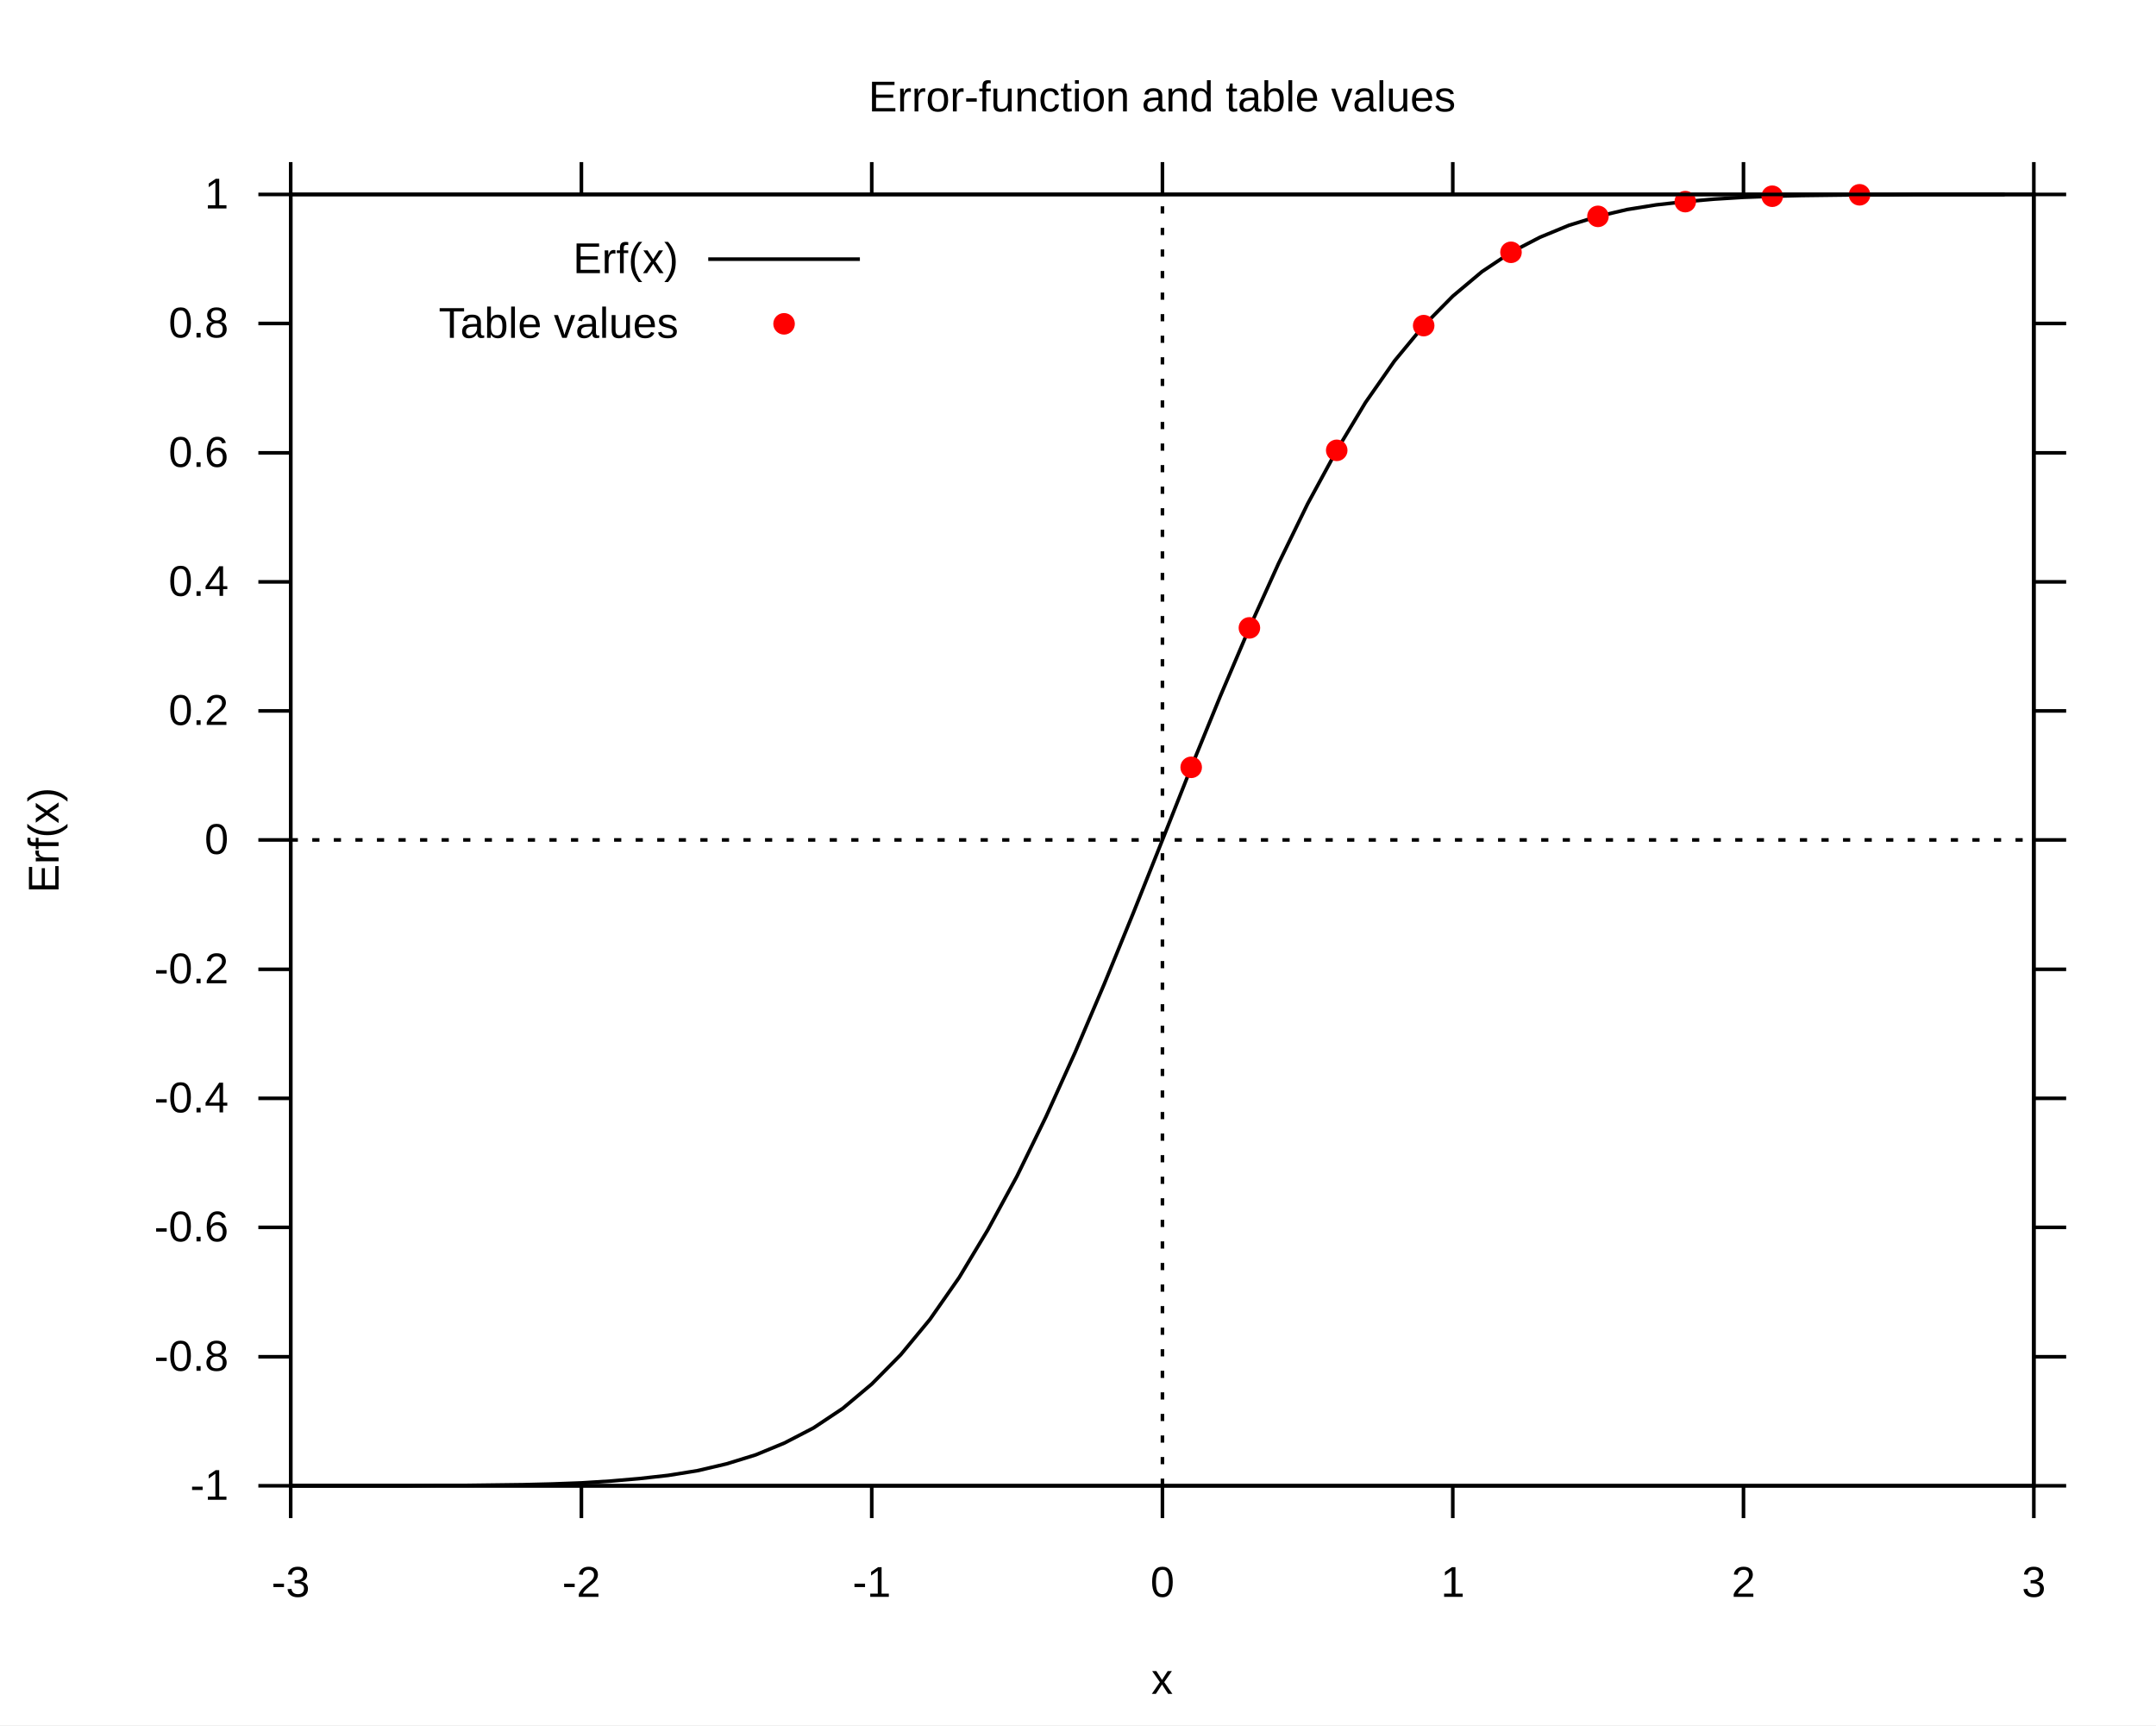
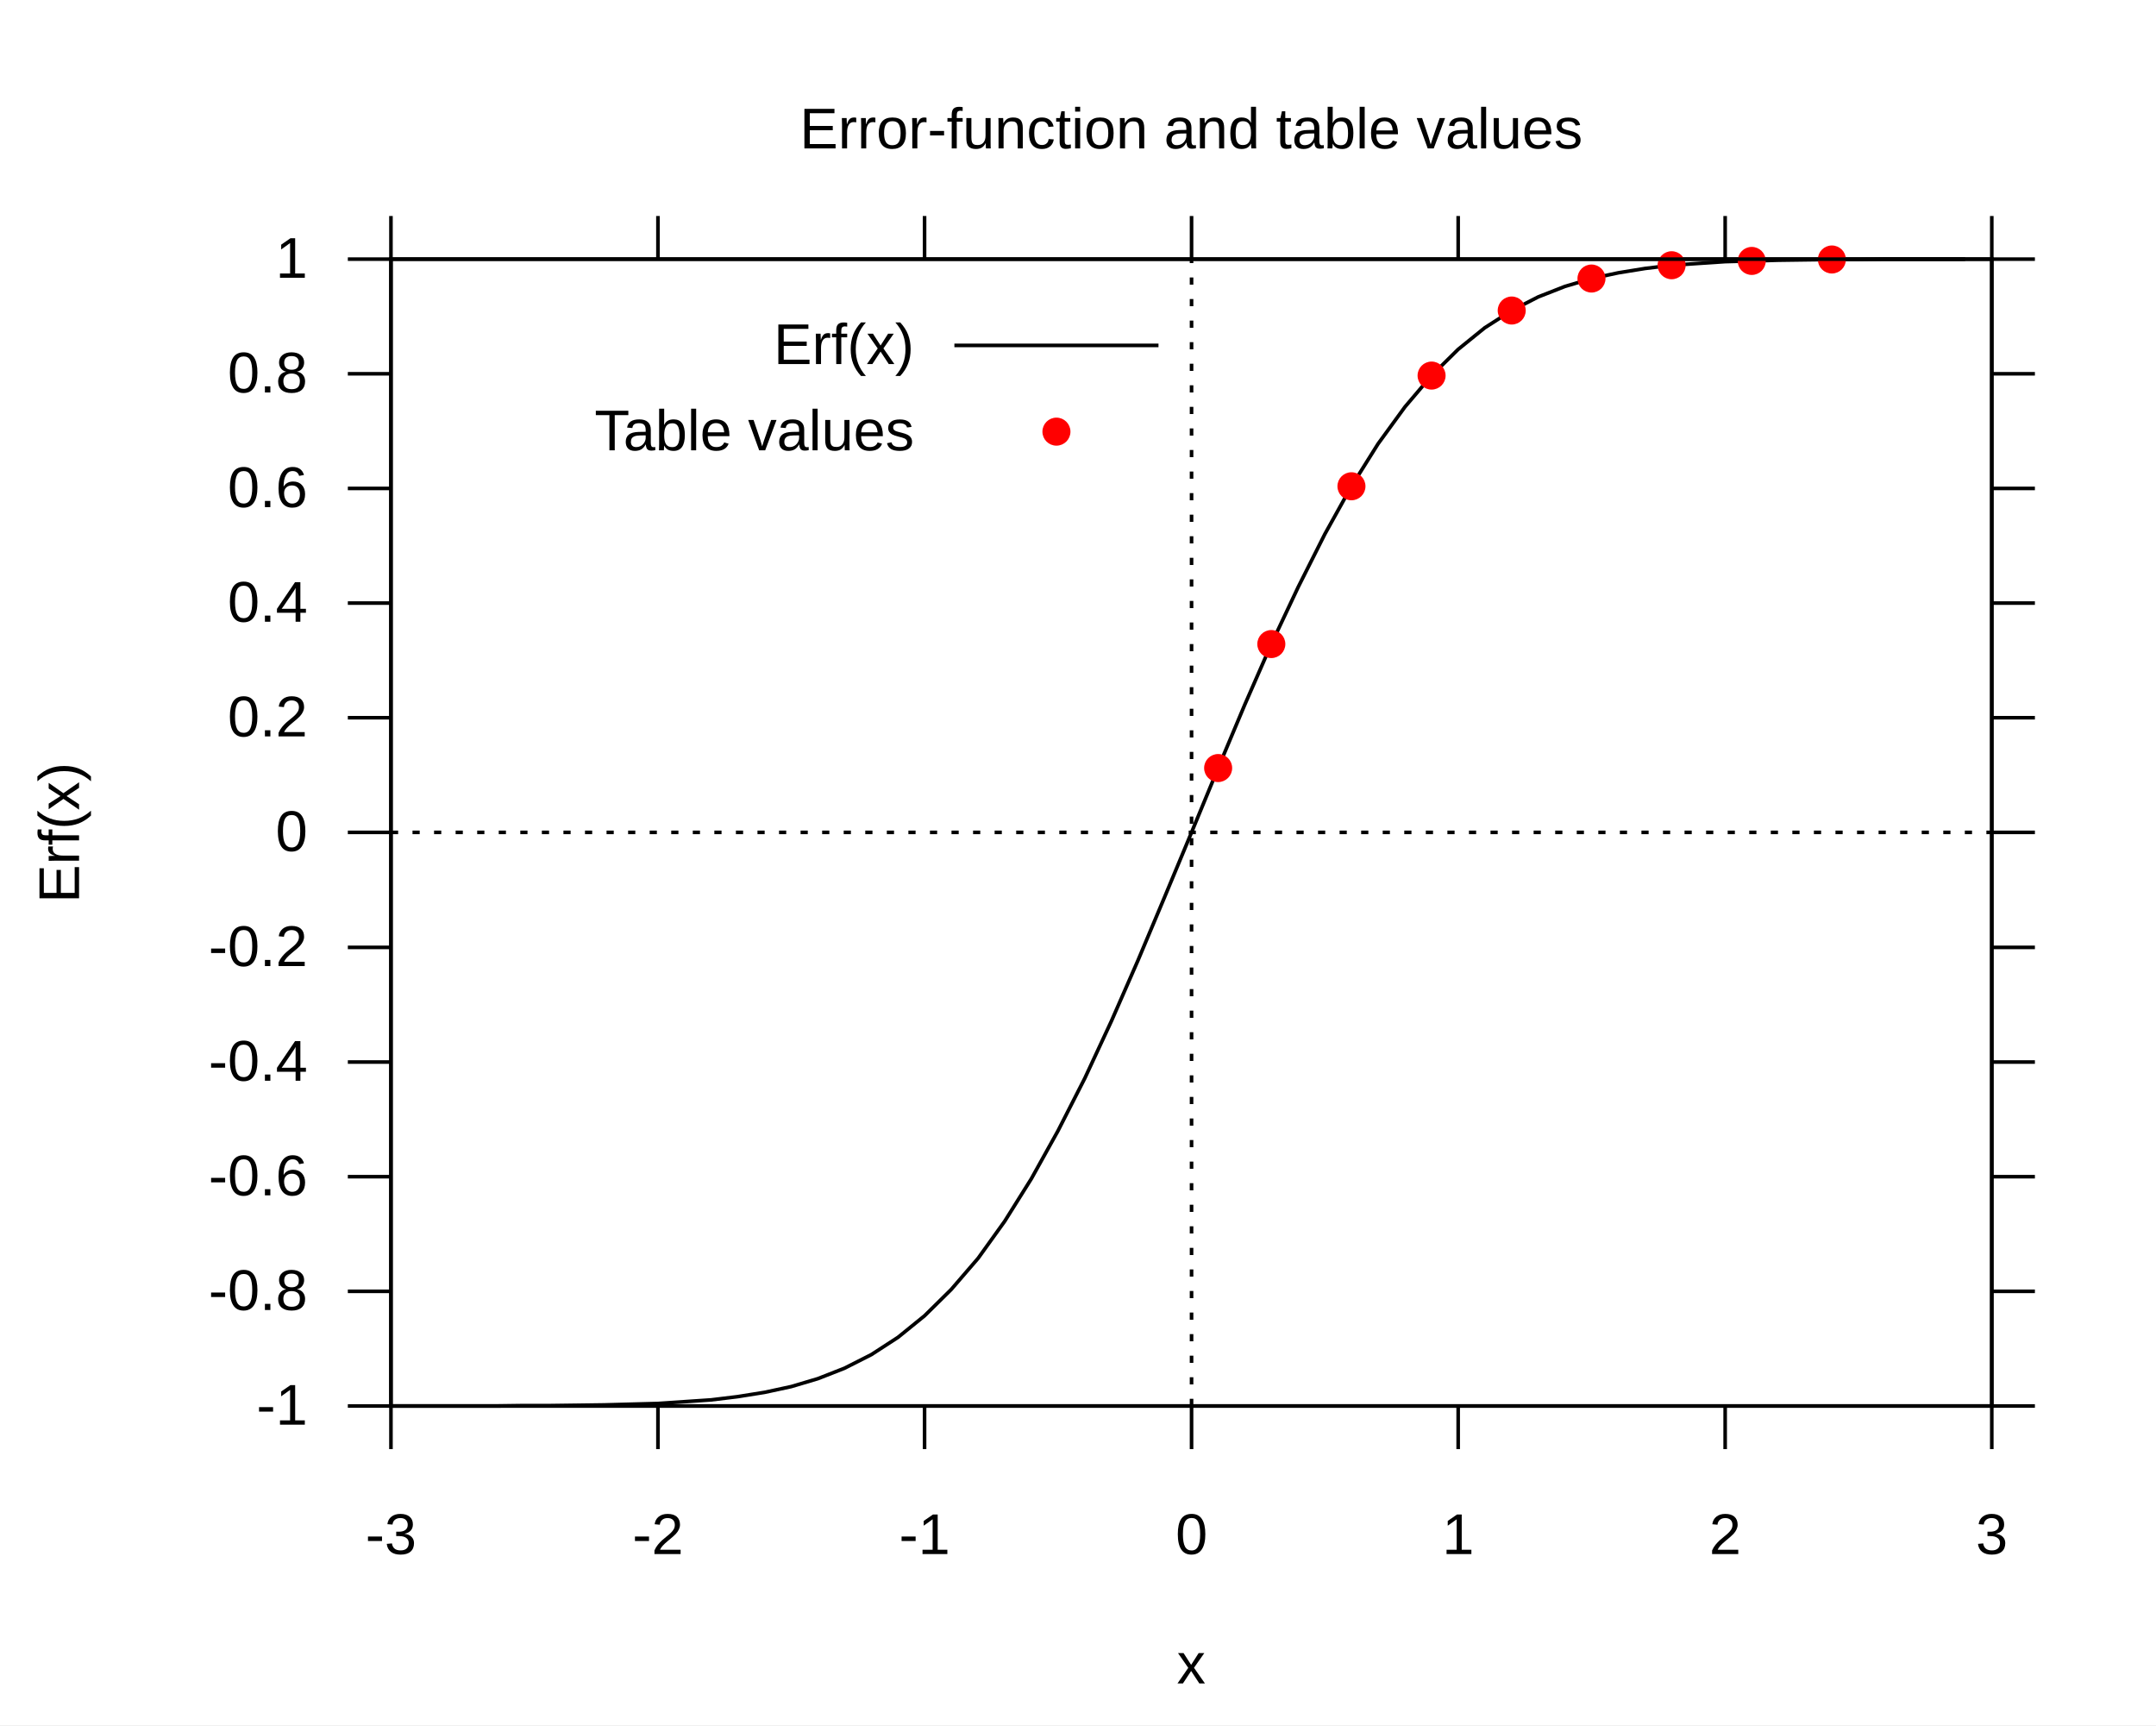
<svg xmlns="http://www.w3.org/2000/svg" xmlns:xlink="http://www.w3.org/1999/xlink" width="600" height="480" viewBox="0 0 600 480">
  <g id="gnuplot_canvas">
    <rect x="0" y="0" width="600" height="480" fill="#ffffff" />
    <defs>
      <circle id="gpDot" r="0.5" stroke-width="0.5" />
-       <path id="gpPt0" stroke-width="0.222" stroke="currentColor" d="M-1,0 h2 M0,-1 v2" />
-       <path id="gpPt1" stroke-width="0.222" stroke="currentColor" d="M-1,-1 L1,1 M1,-1 L-1,1" />
-       <path id="gpPt2" stroke-width="0.222" stroke="currentColor" d="M-1,0 L1,0 M0,-1 L0,1 M-1,-1 L1,1 M-1,1 L1,-1" />
-       <rect id="gpPt3" stroke-width="0.222" stroke="currentColor" x="-1" y="-1" width="2" height="2" />
-       <rect id="gpPt4" stroke-width="0.222" stroke="currentColor" fill="currentColor" x="-1" y="-1" width="2" height="2" />
-       <circle id="gpPt5" stroke-width="0.222" stroke="currentColor" cx="0" cy="0" r="1" />
+       <path id="gpPt0" stroke-width="0.167" stroke="currentColor" d="M-1,0 h2 M0,-1 v2" />
+       <path id="gpPt1" stroke-width="0.167" stroke="currentColor" d="M-1,-1 L1,1 M1,-1 L-1,1" />
+       <path id="gpPt2" stroke-width="0.167" stroke="currentColor" d="M-1,0 L1,0 M0,-1 L0,1 M-1,-1 L1,1 M-1,1 L1,-1" />
+       <rect id="gpPt3" stroke-width="0.167" stroke="currentColor" x="-1" y="-1" width="2" height="2" />
+       <rect id="gpPt4" stroke-width="0.167" stroke="currentColor" fill="currentColor" x="-1" y="-1" width="2" height="2" />
+       <circle id="gpPt5" stroke-width="0.167" stroke="currentColor" cx="0" cy="0" r="1" />
      <use xlink:href="#gpPt5" id="gpPt6" fill="currentColor" stroke="none" />
-       <path id="gpPt7" stroke-width="0.222" stroke="currentColor" d="M0,-1.33 L-1.33,0.67 L1.33,0.67 z" />
+       <path id="gpPt7" stroke-width="0.167" stroke="currentColor" d="M0,-1.33 L-1.33,0.67 L1.33,0.67 z" />
      <use xlink:href="#gpPt7" id="gpPt8" fill="currentColor" stroke="none" />
      <use xlink:href="#gpPt7" id="gpPt9" stroke="currentColor" transform="rotate(180)" />
      <use xlink:href="#gpPt9" id="gpPt10" fill="currentColor" stroke="none" />
      <use xlink:href="#gpPt3" id="gpPt11" stroke="currentColor" transform="rotate(45)" />
      <use xlink:href="#gpPt11" id="gpPt12" fill="currentColor" stroke="none" />
-       <path id="gpPt13" stroke-width="0.222" stroke="currentColor" d="M0,1.330 L1.265,0.411 L0.782,-1.067 L-0.782,-1.076 L-1.265,0.411 z" />
+       <path id="gpPt13" stroke-width="0.167" stroke="currentColor" d="M0,1.330 L1.265,0.411 L0.782,-1.067 L-0.782,-1.076 L-1.265,0.411 z" />
      <use xlink:href="#gpPt13" id="gpPt14" fill="currentColor" stroke="none" />
      <filter id="textbox" filterUnits="objectBoundingBox" x="0" y="0" height="1" width="1">
        <feFlood flood-color="#FFFFFF" flood-opacity="1" result="bgnd" />
        <feComposite in="SourceGraphic" in2="bgnd" operator="atop" />
      </filter>
      <filter id="greybox" filterUnits="objectBoundingBox" x="0" y="0" height="1" width="1">
        <feFlood flood-color="lightgrey" flood-opacity="1" result="grey" />
        <feComposite in="SourceGraphic" in2="grey" operator="atop" />
      </filter>
    </defs>
    <g fill="none" color="#FFFFFF" stroke="currentColor" stroke-width="1.00" stroke-linecap="butt" stroke-linejoin="miter">
</g>
    <g fill="none" color="black" stroke="currentColor" stroke-width="1.00" stroke-linecap="butt" stroke-linejoin="miter">
-       <path stroke="black" d="M80.9,413.4 L71.9,413.4 M566.0,413.4 L575.0,413.4  " />
-       <g transform="translate(63.6,417.3)" stroke="none" fill="black" font-family="Arial" font-size="12.00" text-anchor="end">
+       <path stroke="black" d="M108.8,391.2 L96.8,391.2 M554.3,391.2 L566.3,391.2  " />
+       <g transform="translate(85.6,396.4)" stroke="none" fill="black" font-family="Arial" font-size="16.00" text-anchor="end">
        <text>
          <tspan font-family="Arial">-1</tspan>
        </text>
      </g>
    </g>
    <g fill="none" color="black" stroke="currentColor" stroke-width="1.00" stroke-linecap="butt" stroke-linejoin="miter">
-       <path stroke="black" d="M80.9,377.5 L71.9,377.5 M566.0,377.5 L575.0,377.5  " />
-       <g transform="translate(63.6,381.4)" stroke="none" fill="black" font-family="Arial" font-size="12.00" text-anchor="end">
+       <path stroke="black" d="M108.8,359.3 L96.8,359.3 M554.3,359.3 L566.3,359.3  " />
+       <g transform="translate(85.6,364.5)" stroke="none" fill="black" font-family="Arial" font-size="16.00" text-anchor="end">
        <text>
          <tspan font-family="Arial">-0.8</tspan>
        </text>
      </g>
    </g>
    <g fill="none" color="black" stroke="currentColor" stroke-width="1.00" stroke-linecap="butt" stroke-linejoin="miter">
-       <path stroke="black" d="M80.9,341.5 L71.9,341.5 M566.0,341.5 L575.0,341.5  " />
-       <g transform="translate(63.6,345.4)" stroke="none" fill="black" font-family="Arial" font-size="12.00" text-anchor="end">
+       <path stroke="black" d="M108.8,327.4 L96.8,327.4 M554.3,327.4 L566.3,327.4  " />
+       <g transform="translate(85.6,332.6)" stroke="none" fill="black" font-family="Arial" font-size="16.00" text-anchor="end">
        <text>
          <tspan font-family="Arial">-0.6</tspan>
        </text>
      </g>
    </g>
    <g fill="none" color="black" stroke="currentColor" stroke-width="1.00" stroke-linecap="butt" stroke-linejoin="miter">
-       <path stroke="black" d="M80.9,305.6 L71.9,305.6 M566.0,305.6 L575.0,305.6  " />
-       <g transform="translate(63.6,309.5)" stroke="none" fill="black" font-family="Arial" font-size="12.00" text-anchor="end">
+       <path stroke="black" d="M108.8,295.5 L96.8,295.5 M554.3,295.5 L566.3,295.5  " />
+       <g transform="translate(85.6,300.7)" stroke="none" fill="black" font-family="Arial" font-size="16.00" text-anchor="end">
        <text>
          <tspan font-family="Arial">-0.4</tspan>
        </text>
      </g>
    </g>
    <g fill="none" color="black" stroke="currentColor" stroke-width="1.00" stroke-linecap="butt" stroke-linejoin="miter">
-       <path stroke="black" d="M80.9,269.7 L71.9,269.7 M566.0,269.7 L575.0,269.7  " />
-       <g transform="translate(63.6,273.6)" stroke="none" fill="black" font-family="Arial" font-size="12.00" text-anchor="end">
+       <path stroke="black" d="M108.8,263.6 L96.8,263.6 M554.3,263.6 L566.3,263.6  " />
+       <g transform="translate(85.6,268.8)" stroke="none" fill="black" font-family="Arial" font-size="16.00" text-anchor="end">
        <text>
          <tspan font-family="Arial">-0.2</tspan>
        </text>
      </g>
    </g>
    <g fill="none" color="black" stroke="currentColor" stroke-width="1.00" stroke-linecap="butt" stroke-linejoin="miter">
-       <path stroke="black" d="M80.9,233.7 L71.9,233.7 M566.0,233.7 L575.0,233.7  " />
-       <g transform="translate(63.6,237.6)" stroke="none" fill="black" font-family="Arial" font-size="12.00" text-anchor="end">
+       <path stroke="black" d="M108.8,231.6 L96.8,231.6 M554.3,231.6 L566.3,231.6  " />
+       <g transform="translate(85.6,236.8)" stroke="none" fill="black" font-family="Arial" font-size="16.00" text-anchor="end">
        <text>
          <tspan font-family="Arial"> 0</tspan>
        </text>
      </g>
    </g>
    <g fill="none" color="black" stroke="currentColor" stroke-width="1.00" stroke-linecap="butt" stroke-linejoin="miter">
-       <path stroke="black" d="M80.9,197.8 L71.9,197.8 M566.0,197.8 L575.0,197.8  " />
-       <g transform="translate(63.6,201.7)" stroke="none" fill="black" font-family="Arial" font-size="12.00" text-anchor="end">
+       <path stroke="black" d="M108.8,199.7 L96.8,199.7 M554.3,199.7 L566.3,199.7  " />
+       <g transform="translate(85.6,204.9)" stroke="none" fill="black" font-family="Arial" font-size="16.00" text-anchor="end">
        <text>
          <tspan font-family="Arial"> 0.2</tspan>
        </text>
      </g>
    </g>
    <g fill="none" color="black" stroke="currentColor" stroke-width="1.00" stroke-linecap="butt" stroke-linejoin="miter">
-       <path stroke="black" d="M80.9,161.9 L71.9,161.9 M566.0,161.9 L575.0,161.9  " />
-       <g transform="translate(63.6,165.8)" stroke="none" fill="black" font-family="Arial" font-size="12.00" text-anchor="end">
+       <path stroke="black" d="M108.8,167.8 L96.8,167.8 M554.3,167.8 L566.3,167.8  " />
+       <g transform="translate(85.6,173.0)" stroke="none" fill="black" font-family="Arial" font-size="16.00" text-anchor="end">
        <text>
          <tspan font-family="Arial"> 0.4</tspan>
        </text>
      </g>
    </g>
    <g fill="none" color="black" stroke="currentColor" stroke-width="1.00" stroke-linecap="butt" stroke-linejoin="miter">
-       <path stroke="black" d="M80.9,126.0 L71.9,126.0 M566.0,126.0 L575.0,126.0  " />
-       <g transform="translate(63.6,129.9)" stroke="none" fill="black" font-family="Arial" font-size="12.00" text-anchor="end">
+       <path stroke="black" d="M108.8,135.9 L96.8,135.9 M554.3,135.9 L566.3,135.9  " />
+       <g transform="translate(85.6,141.1)" stroke="none" fill="black" font-family="Arial" font-size="16.00" text-anchor="end">
        <text>
          <tspan font-family="Arial"> 0.6</tspan>
        </text>
      </g>
    </g>
    <g fill="none" color="black" stroke="currentColor" stroke-width="1.00" stroke-linecap="butt" stroke-linejoin="miter">
-       <path stroke="black" d="M80.9,90.0 L71.9,90.0 M566.0,90.0 L575.0,90.0  " />
-       <g transform="translate(63.6,93.9)" stroke="none" fill="black" font-family="Arial" font-size="12.00" text-anchor="end">
+       <path stroke="black" d="M108.8,104.0 L96.8,104.0 M554.3,104.0 L566.3,104.0  " />
+       <g transform="translate(85.6,109.2)" stroke="none" fill="black" font-family="Arial" font-size="16.00" text-anchor="end">
        <text>
          <tspan font-family="Arial"> 0.8</tspan>
        </text>
      </g>
    </g>
    <g fill="none" color="black" stroke="currentColor" stroke-width="1.00" stroke-linecap="butt" stroke-linejoin="miter">
-       <path stroke="black" d="M80.9,54.1 L71.9,54.1 M566.0,54.1 L575.0,54.1  " />
-       <g transform="translate(63.6,58.0)" stroke="none" fill="black" font-family="Arial" font-size="12.00" text-anchor="end">
+       <path stroke="black" d="M108.8,72.1 L96.8,72.1 M554.3,72.1 L566.3,72.1  " />
+       <g transform="translate(85.6,77.3)" stroke="none" fill="black" font-family="Arial" font-size="16.00" text-anchor="end">
        <text>
          <tspan font-family="Arial"> 1</tspan>
        </text>
      </g>
    </g>
    <g fill="none" color="black" stroke="currentColor" stroke-width="1.00" stroke-linecap="butt" stroke-linejoin="miter">
-       <path stroke="black" d="M80.9,413.4 L80.9,422.4 M80.9,54.1 L80.9,45.1  " />
-       <g transform="translate(80.9,444.3)" stroke="none" fill="black" font-family="Arial" font-size="12.00" text-anchor="middle">
+       <path stroke="black" d="M108.8,391.2 L108.8,403.2 M108.8,72.1 L108.8,60.1  " />
+       <g transform="translate(108.8,432.4)" stroke="none" fill="black" font-family="Arial" font-size="16.00" text-anchor="middle">
        <text>
          <tspan font-family="Arial">-3</tspan>
        </text>
      </g>
    </g>
    <g fill="none" color="black" stroke="currentColor" stroke-width="1.00" stroke-linecap="butt" stroke-linejoin="miter">
-       <path stroke="black" d="M161.8,413.4 L161.8,422.4 M161.8,54.1 L161.8,45.1  " />
-       <g transform="translate(161.8,444.3)" stroke="none" fill="black" font-family="Arial" font-size="12.00" text-anchor="middle">
+       <path stroke="black" d="M183.1,391.2 L183.1,403.2 M183.1,72.1 L183.1,60.1  " />
+       <g transform="translate(183.1,432.4)" stroke="none" fill="black" font-family="Arial" font-size="16.00" text-anchor="middle">
        <text>
          <tspan font-family="Arial">-2</tspan>
        </text>
      </g>
    </g>
    <g fill="none" color="black" stroke="currentColor" stroke-width="1.00" stroke-linecap="butt" stroke-linejoin="miter">
-       <path stroke="black" d="M242.6,413.4 L242.6,422.4 M242.6,54.1 L242.6,45.1  " />
-       <g transform="translate(242.6,444.3)" stroke="none" fill="black" font-family="Arial" font-size="12.00" text-anchor="middle">
+       <path stroke="black" d="M257.3,391.2 L257.3,403.2 M257.3,72.1 L257.3,60.1  " />
+       <g transform="translate(257.3,432.4)" stroke="none" fill="black" font-family="Arial" font-size="16.00" text-anchor="middle">
        <text>
          <tspan font-family="Arial">-1</tspan>
        </text>
      </g>
    </g>
    <g fill="none" color="black" stroke="currentColor" stroke-width="1.00" stroke-linecap="butt" stroke-linejoin="miter">
-       <path stroke="black" d="M323.5,413.4 L323.5,422.4 M323.5,54.1 L323.5,45.1  " />
-       <g transform="translate(323.5,444.3)" stroke="none" fill="black" font-family="Arial" font-size="12.00" text-anchor="middle">
+       <path stroke="black" d="M331.6,391.2 L331.6,403.2 M331.6,72.1 L331.6,60.1  " />
+       <g transform="translate(331.6,432.4)" stroke="none" fill="black" font-family="Arial" font-size="16.00" text-anchor="middle">
        <text>
          <tspan font-family="Arial"> 0</tspan>
        </text>
      </g>
    </g>
    <g fill="none" color="black" stroke="currentColor" stroke-width="1.00" stroke-linecap="butt" stroke-linejoin="miter">
-       <path stroke="black" d="M404.3,413.4 L404.3,422.4 M404.3,54.1 L404.3,45.1  " />
-       <g transform="translate(404.3,444.3)" stroke="none" fill="black" font-family="Arial" font-size="12.00" text-anchor="middle">
+       <path stroke="black" d="M405.8,391.2 L405.8,403.2 M405.8,72.1 L405.8,60.1  " />
+       <g transform="translate(405.8,432.4)" stroke="none" fill="black" font-family="Arial" font-size="16.00" text-anchor="middle">
        <text>
          <tspan font-family="Arial"> 1</tspan>
        </text>
      </g>
    </g>
    <g fill="none" color="black" stroke="currentColor" stroke-width="1.00" stroke-linecap="butt" stroke-linejoin="miter">
-       <path stroke="black" d="M485.2,413.4 L485.2,422.4 M485.2,54.1 L485.2,45.1  " />
-       <g transform="translate(485.2,444.3)" stroke="none" fill="black" font-family="Arial" font-size="12.00" text-anchor="middle">
+       <path stroke="black" d="M480.1,391.2 L480.1,403.2 M480.1,72.1 L480.1,60.1  " />
+       <g transform="translate(480.1,432.4)" stroke="none" fill="black" font-family="Arial" font-size="16.00" text-anchor="middle">
        <text>
          <tspan font-family="Arial"> 2</tspan>
        </text>
      </g>
    </g>
    <g fill="none" color="black" stroke="currentColor" stroke-width="1.00" stroke-linecap="butt" stroke-linejoin="miter">
-       <path stroke="black" d="M566.0,413.4 L566.0,422.4 M566.0,54.1 L566.0,45.1  " />
-       <g transform="translate(566.0,444.3)" stroke="none" fill="black" font-family="Arial" font-size="12.00" text-anchor="middle">
+       <path stroke="black" d="M554.3,391.2 L554.3,403.2 M554.3,72.1 L554.3,60.1  " />
+       <g transform="translate(554.3,432.4)" stroke="none" fill="black" font-family="Arial" font-size="16.00" text-anchor="middle">
        <text>
          <tspan font-family="Arial"> 3</tspan>
        </text>
      </g>
    </g>
    <g fill="none" color="black" stroke="currentColor" stroke-width="1.00" stroke-linecap="butt" stroke-linejoin="miter">
</g>
    <g fill="none" color="gray" stroke="currentColor" stroke-width="1.00" stroke-linecap="butt" stroke-linejoin="miter">
-       <path stroke="black" stroke-dasharray="2,4" d="M80.9,233.7 L566.0,233.7  " />
+       <path stroke="black" stroke-dasharray="2,4" d="M108.8,231.6 L554.3,231.6  " />
    </g>
    <g fill="none" color="gray" stroke="currentColor" stroke-width="1.00" stroke-linecap="butt" stroke-linejoin="miter">
-       <path stroke="black" stroke-dasharray="2,4" d="M323.5,413.4 L323.5,54.1  " />
-     </g>
-     <g fill="none" color="black" stroke="currentColor" stroke-width="1.00" stroke-linecap="butt" stroke-linejoin="miter">
-       <path stroke="black" d="M80.9,54.1 L80.9,413.4 L566.0,413.4 L566.0,54.1 L80.9,54.1 Z  " />
-     </g>
-     <g fill="none" color="black" stroke="currentColor" stroke-width="1.00" stroke-linecap="butt" stroke-linejoin="miter">
-       <g transform="translate(16.3,233.8) rotate(270)" stroke="none" fill="black" font-family="Arial" font-size="12.00" text-anchor="middle">
+       <path stroke="black" stroke-dasharray="2,4" d="M331.6,391.2 L331.6,72.1  " />
+     </g>
+     <g fill="none" color="black" stroke="currentColor" stroke-width="1.00" stroke-linecap="butt" stroke-linejoin="miter">
+       <path stroke="black" d="M108.8,72.1 L108.8,391.2 L554.3,391.2 L554.3,72.1 L108.8,72.1 Z  " />
+     </g>
+     <g fill="none" color="black" stroke="currentColor" stroke-width="1.00" stroke-linecap="butt" stroke-linejoin="miter">
+       <g transform="translate(22.0,231.7) rotate(270)" stroke="none" fill="black" font-family="Arial" font-size="16.00" text-anchor="middle">
        <text>
          <tspan font-family="Arial">Erf(x)</tspan>
        </text>
      </g>
    </g>
    <g fill="none" color="black" stroke="currentColor" stroke-width="1.00" stroke-linecap="butt" stroke-linejoin="miter">
-       <g transform="translate(323.4,471.3)" stroke="none" fill="black" font-family="Arial" font-size="12.00" text-anchor="middle">
+       <g transform="translate(331.5,468.4)" stroke="none" fill="black" font-family="Arial" font-size="16.00" text-anchor="middle">
        <text>
          <tspan font-family="Arial">x</tspan>
        </text>
      </g>
    </g>
    <g fill="none" color="black" stroke="currentColor" stroke-width="1.00" stroke-linecap="butt" stroke-linejoin="miter">
-       <g transform="translate(323.4,31.0)" stroke="none" fill="black" font-family="Arial" font-size="12.00" text-anchor="middle">
+       <g transform="translate(331.5,41.3)" stroke="none" fill="black" font-family="Arial" font-size="16.00" text-anchor="middle">
        <text>
          <tspan font-family="Arial">Error-function and table values</tspan>
        </text>
      </g>
    </g>
    <g id="gnuplot_plot_1">
      <g fill="none" color="black" stroke="currentColor" stroke-width="1.00" stroke-linecap="butt" stroke-linejoin="miter">
-         <g transform="translate(188.8,76.0)" stroke="none" fill="black" font-family="Arial" font-size="12.00" text-anchor="end">
+         <g transform="translate(254.4,101.3)" stroke="none" fill="black" font-family="Arial" font-size="16.00" text-anchor="end">
          <text>
            <tspan font-family="Arial">Erf(x)</tspan>
          </text>
        </g>
      </g>
      <g fill="none" color="black" stroke="currentColor" stroke-width="1.00" stroke-linecap="butt" stroke-linejoin="miter">
-         <path stroke="rgb(  0,   0,   0)" d="M197.1,72.1 L239.3,72.1 M80.9,413.4 L89.0,413.4 L97.1,413.4 L105.2,413.4 L113.2,413.4 L121.3,413.3   L129.4,413.3 L137.5,413.2 L145.6,413.1 L153.7,412.9 L161.8,412.6 L169.8,412.1 L177.9,411.4 L186.0,410.5   L194.1,409.2 L202.2,407.3 L210.3,404.8 L218.3,401.5 L226.4,397.3 L234.5,391.9 L242.6,385.1 L250.7,376.9   L258.8,367.1 L266.9,355.5 L274.9,342.2 L283.0,327.3 L291.1,310.7 L299.2,292.8 L307.3,273.8 L315.4,254.0   L323.5,233.7 L331.5,213.5 L339.6,193.7 L347.7,174.7 L355.8,156.8 L363.9,140.2 L372.0,125.3 L380.0,112.0   L388.1,100.4 L396.2,90.6 L404.3,82.4 L412.4,75.6 L420.5,70.2 L428.6,66.0 L436.6,62.7 L444.7,60.2   L452.8,58.3 L460.9,57.0 L469.0,56.1 L477.1,55.4 L485.2,54.9 L493.2,54.6 L501.3,54.4 L509.4,54.3   L517.5,54.2 L525.6,54.2 L533.7,54.1 L541.7,54.1 L549.8,54.1 L557.9,54.1  " />
+         <path stroke="rgb(  0,   0,   0)" d="M265.6,96.1 L322.4,96.1 M108.8,391.2 L116.2,391.2 L123.7,391.2 L131.1,391.2 L138.5,391.2 L145.9,391.1   L153.4,391.1 L160.8,391.0 L168.2,390.9 L175.6,390.7 L183.1,390.5 L190.5,390.0 L197.9,389.5 L205.3,388.6   L212.8,387.4 L220.2,385.8 L227.6,383.6 L235.0,380.7 L242.5,376.9 L249.9,372.1 L257.3,366.1 L264.7,358.8   L272.2,350.1 L279.6,339.8 L287.0,328.0 L294.4,314.7 L301.9,300.0 L309.3,284.1 L316.7,267.2 L324.1,249.6   L331.6,231.6 L339.0,213.7 L346.4,196.1 L353.8,179.2 L361.3,163.3 L368.7,148.6 L376.1,135.3 L383.5,123.5   L391.0,113.2 L398.4,104.5 L405.8,97.2 L413.2,91.2 L420.7,86.4 L428.1,82.6 L435.5,79.7 L442.9,77.5   L450.4,75.9 L457.8,74.7 L465.2,73.8 L472.6,73.3 L480.1,72.8 L487.5,72.6 L494.9,72.4 L502.3,72.3   L509.8,72.2 L517.2,72.2 L524.6,72.1 L532.0,72.1 L539.5,72.1 L546.9,72.1  " />
      </g>
    </g>
    <g id="gnuplot_plot_2">
      <g fill="none" color="black" stroke="currentColor" stroke-width="1.00" stroke-linecap="butt" stroke-linejoin="miter">
-         <g transform="translate(188.8,94.0)" stroke="none" fill="black" font-family="Arial" font-size="12.00" text-anchor="end">
+         <g transform="translate(254.4,125.3)" stroke="none" fill="black" font-family="Arial" font-size="16.00" text-anchor="end">
          <text>
            <tspan font-family="Arial">Table values</tspan>
          </text>
        </g>
      </g>
      <g fill="none" color="black" stroke="currentColor" stroke-width="1.00" stroke-linecap="butt" stroke-linejoin="miter">
-         <use xlink:href="#gpPt6" transform="translate(331.5,213.5) scale(2.70)" color="rgb(255,   0,   0)" />
-         <use xlink:href="#gpPt6" transform="translate(347.7,174.7) scale(2.70)" color="rgb(255,   0,   0)" />
-         <use xlink:href="#gpPt6" transform="translate(372.0,125.3) scale(2.70)" color="rgb(255,   0,   0)" />
-         <use xlink:href="#gpPt6" transform="translate(396.2,90.6) scale(2.70)" color="rgb(255,   0,   0)" />
-         <use xlink:href="#gpPt6" transform="translate(420.5,70.2) scale(2.70)" color="rgb(255,   0,   0)" />
-         <use xlink:href="#gpPt6" transform="translate(444.7,60.2) scale(2.70)" color="rgb(255,   0,   0)" />
-         <use xlink:href="#gpPt6" transform="translate(469.0,56.1) scale(2.70)" color="rgb(255,   0,   0)" />
-         <use xlink:href="#gpPt6" transform="translate(493.2,54.6) scale(2.70)" color="rgb(255,   0,   0)" />
-         <use xlink:href="#gpPt6" transform="translate(517.5,54.2) scale(2.70)" color="rgb(255,   0,   0)" />
-         <use xlink:href="#gpPt6" transform="translate(218.2,90.1) scale(2.70)" color="rgb(255,   0,   0)" />
+         <use xlink:href="#gpPt6" transform="translate(339.0,213.7) scale(3.60)" color="rgb(255,   0,   0)" />
+         <use xlink:href="#gpPt6" transform="translate(353.8,179.2) scale(3.60)" color="rgb(255,   0,   0)" />
+         <use xlink:href="#gpPt6" transform="translate(376.1,135.3) scale(3.60)" color="rgb(255,   0,   0)" />
+         <use xlink:href="#gpPt6" transform="translate(398.4,104.5) scale(3.60)" color="rgb(255,   0,   0)" />
+         <use xlink:href="#gpPt6" transform="translate(420.7,86.4) scale(3.60)" color="rgb(255,   0,   0)" />
+         <use xlink:href="#gpPt6" transform="translate(442.9,77.5) scale(3.60)" color="rgb(255,   0,   0)" />
+         <use xlink:href="#gpPt6" transform="translate(465.2,73.8) scale(3.60)" color="rgb(255,   0,   0)" />
+         <use xlink:href="#gpPt6" transform="translate(487.5,72.6) scale(3.60)" color="rgb(255,   0,   0)" />
+         <use xlink:href="#gpPt6" transform="translate(509.8,72.2) scale(3.60)" color="rgb(255,   0,   0)" />
+         <use xlink:href="#gpPt6" transform="translate(294.0,120.1) scale(3.60)" color="rgb(255,   0,   0)" />
      </g>
    </g>
    <g fill="none" color="#FFFFFF" stroke="rgb(255,   0,   0)" stroke-width="2.00" stroke-linecap="butt" stroke-linejoin="miter">
</g>
    <g fill="none" color="black" stroke="currentColor" stroke-width="2.00" stroke-linecap="butt" stroke-linejoin="miter">
</g>
    <g fill="none" color="black" stroke="black" stroke-width="1.00" stroke-linecap="butt" stroke-linejoin="miter">
</g>
    <g fill="none" color="black" stroke="currentColor" stroke-width="1.00" stroke-linecap="butt" stroke-linejoin="miter">
-       <path stroke="black" d="M80.9,54.1 L80.9,413.4 L566.0,413.4 L566.0,54.1 L80.9,54.1 Z  " />
+       <path stroke="black" d="M108.8,72.1 L108.8,391.2 L554.3,391.2 L554.3,72.1 L108.8,72.1 Z  " />
    </g>
    <g fill="none" color="black" stroke="currentColor" stroke-width="1.00" stroke-linecap="butt" stroke-linejoin="miter">
</g>
  </g>
</svg>
